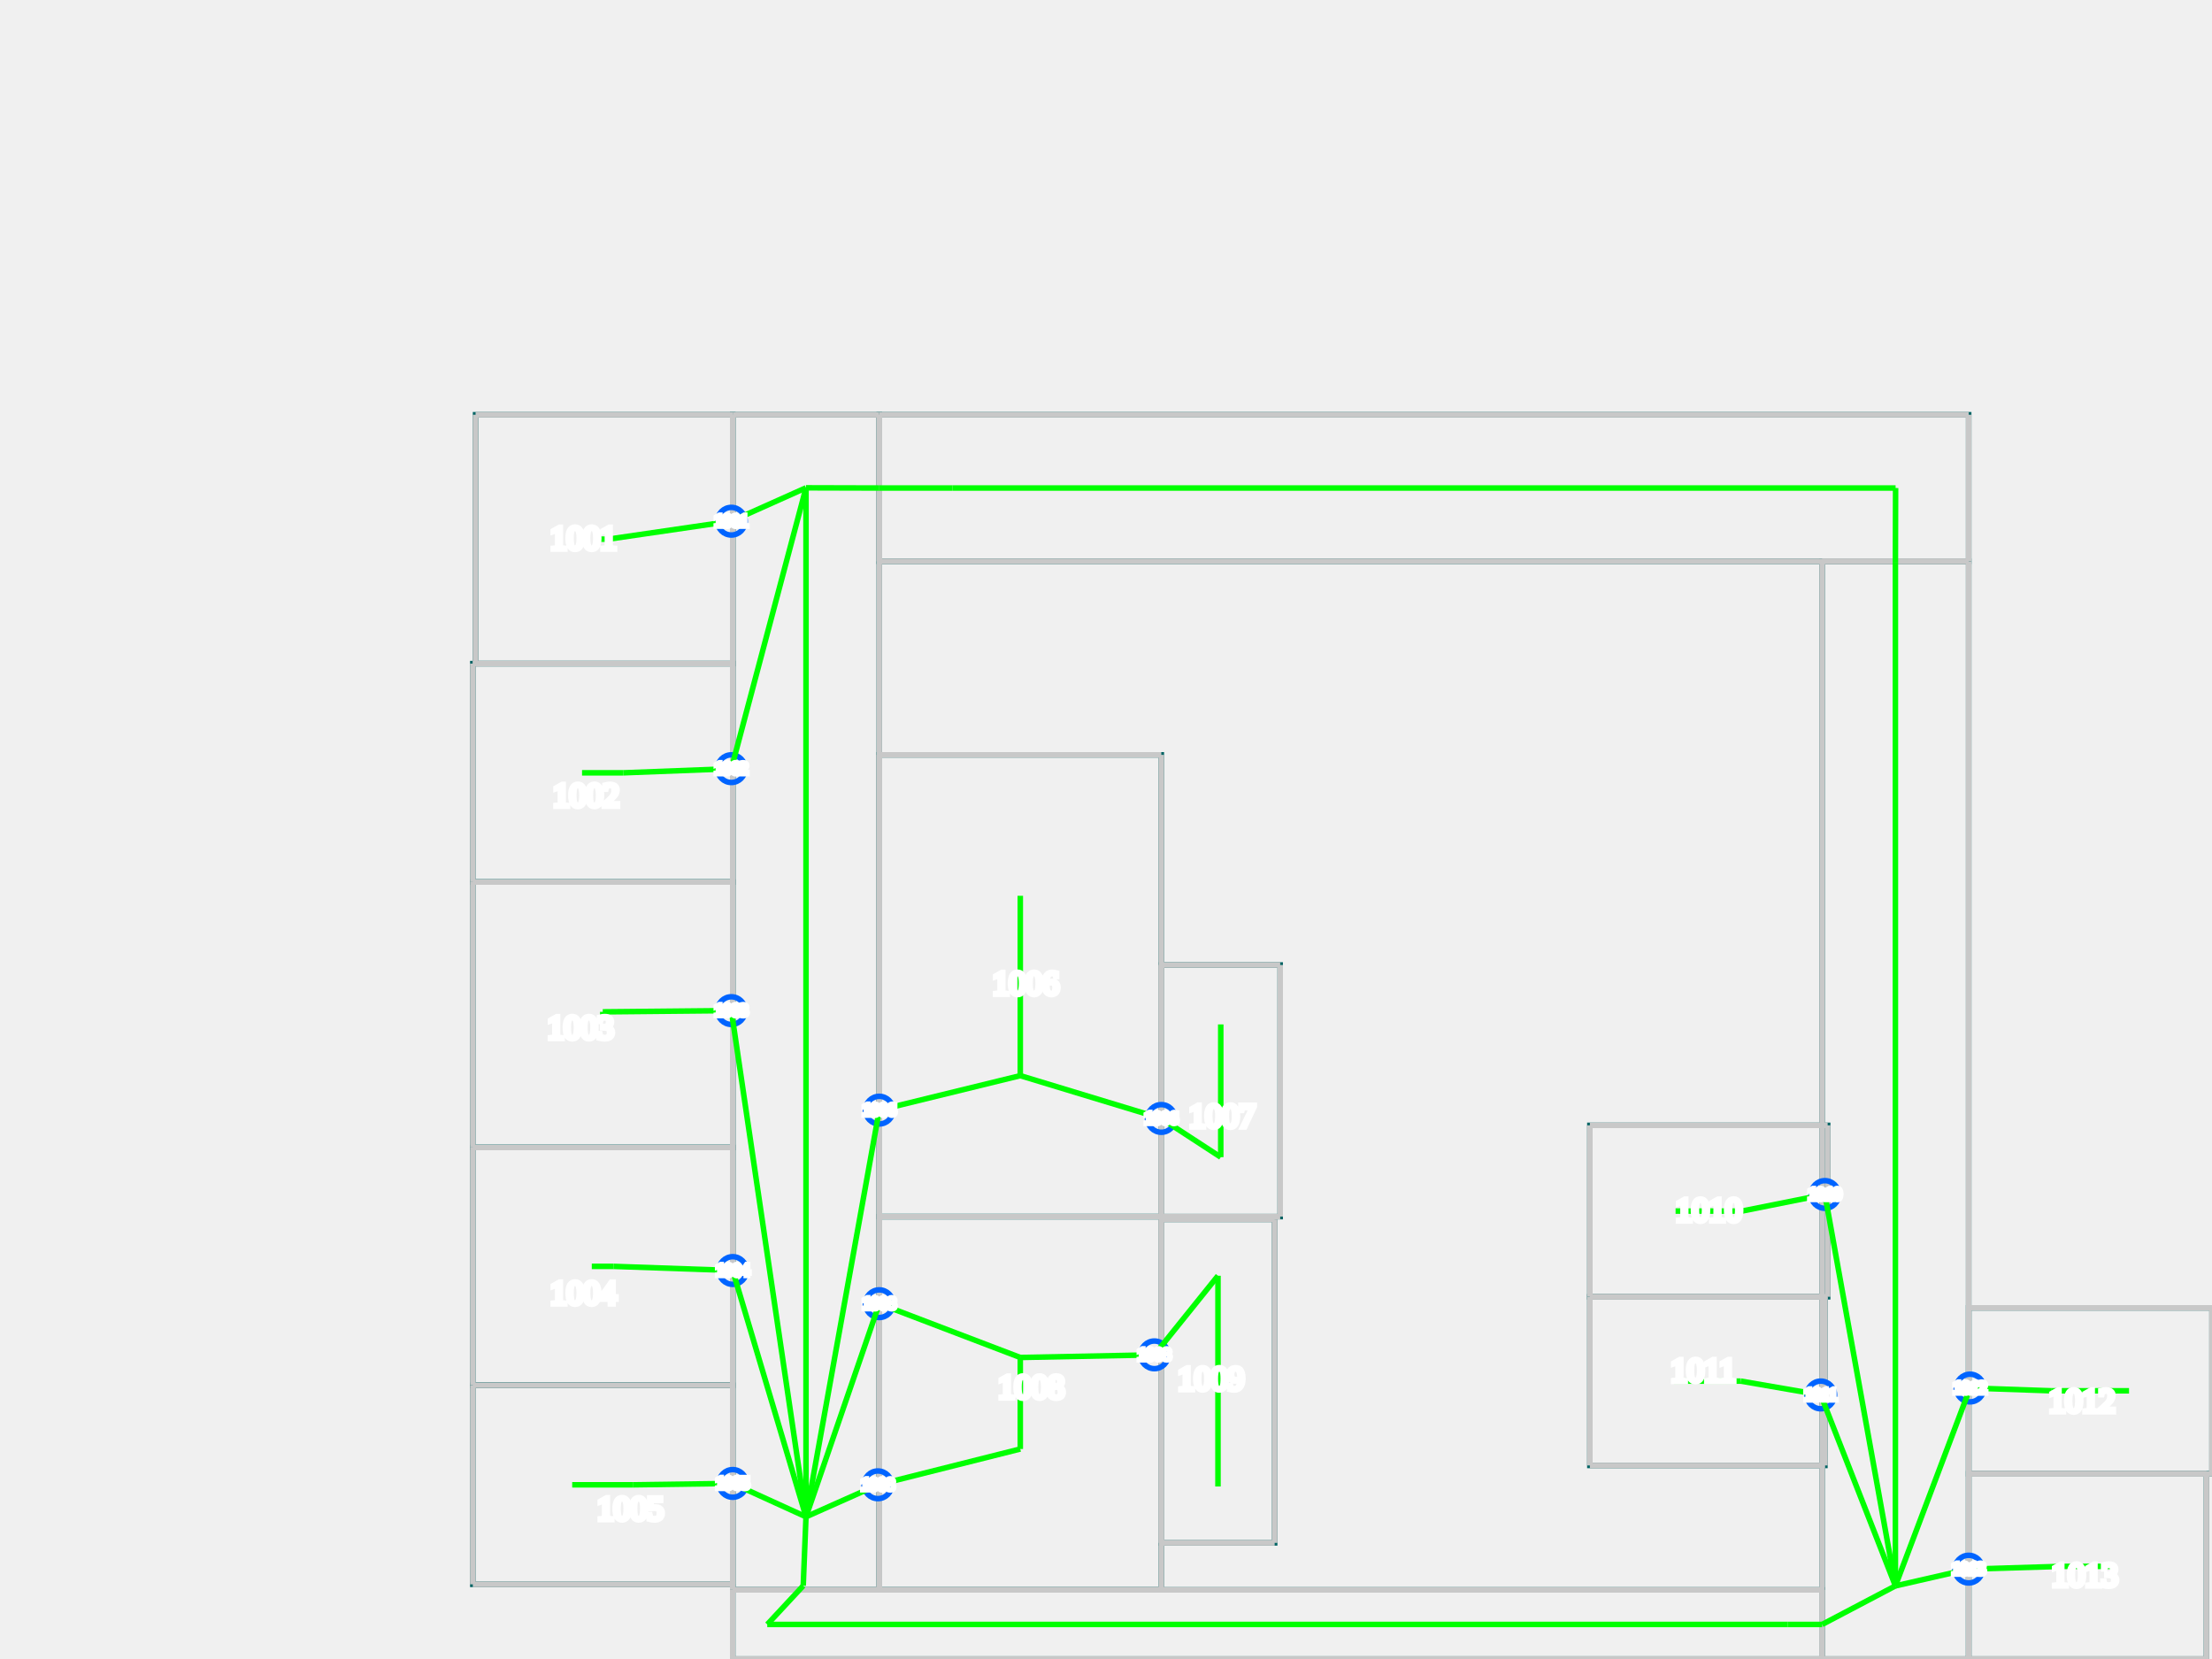
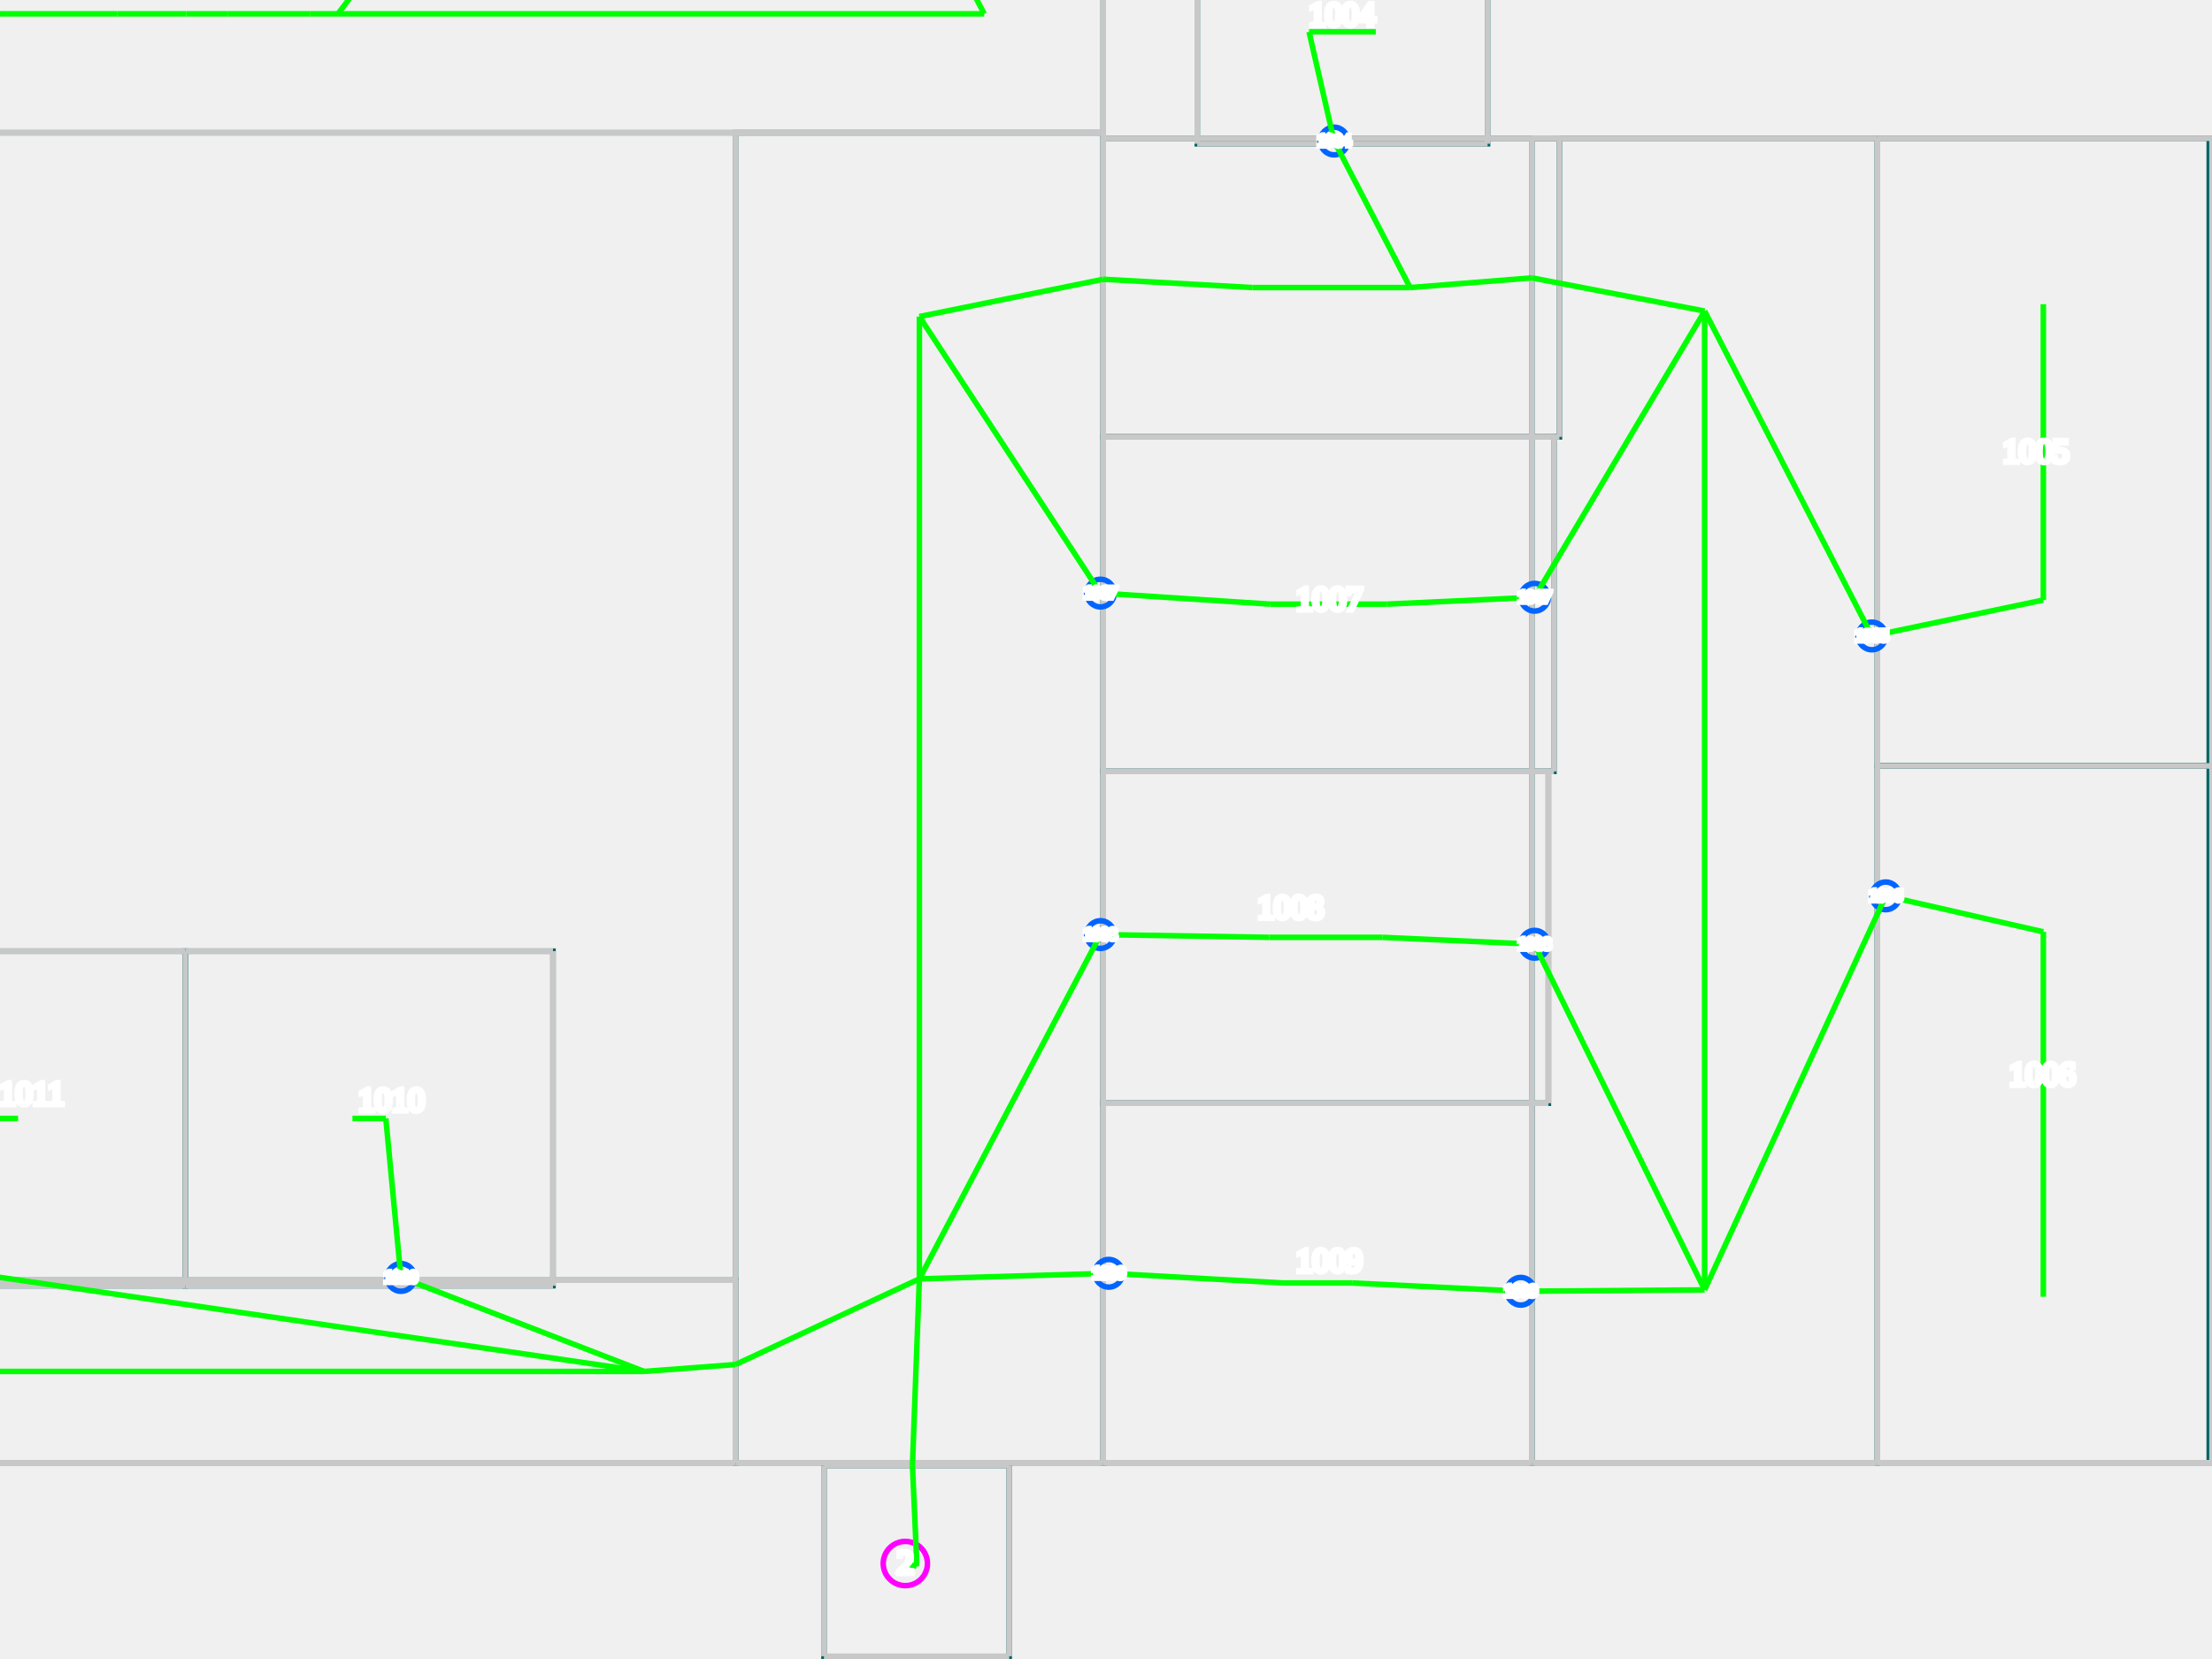
<svg xmlns="http://www.w3.org/2000/svg" width="800" height="600">
  <g id="Space" style="fill:none;stroke:rgb(0, 100, 100);stroke-width:2">
-     <polygon points="172,150 265,150 265,240 172,240" data-id="0" data-type="space" data-name="1001" />
-     <polygon points="171,240 265,240 265,319 171,319" data-id="0" data-type="space" data-name="1002" />
-     <polygon points="171,319 265,319 265,415 171,415" data-id="0" data-type="space" data-name="1003" />
-     <polygon points="171,415 265,415 265,501 171,501" data-id="0" data-type="space" data-name="1004" />
-     <polygon points="171,501 265,501 265,573 171,573" data-id="0" data-type="space" data-name="1005" />
-     <polygon points="265,150 318,150 318,575 265,575" data-id="0" data-type="space" />
-     <polygon points="318,440 420,440 420,575 318,575" data-id="0" data-type="space" data-name="1008" />
-     <polygon points="318,273 420,273 420,440 318,440" data-id="0" data-type="space" data-name="1006" />
-     <polygon points="420,441 461,441 461,558 420,558" data-id="0" data-type="space" data-name="1009" />
-     <polygon points="420,349 463,349 463,440 420,440" data-id="0" data-type="space" data-name="1007" />
-     <polygon points="318,150 712,150 712,203 318,203" data-id="0" data-type="space" />
-     <polygon points="659,203 712,203 712,600 659,600" data-id="0" data-type="space" />
-     <polygon points="265,575 659,575 659,600 265,600" data-id="0" data-type="space" />
-     <polygon points="712,533 798,533 798,600 712,600" data-id="0" data-type="space" data-name="1013" />
-     <polygon points="712,473 800,473 800,533 712,533" data-id="0" data-type="space" data-name="1012" />
-     <polygon points="575,469 660,469 660,530 575,530" data-id="0" data-type="space" data-name="1011" />
-     <polygon points="575,407 661,407 661,469 575,469" data-id="0" data-type="space" data-name="1010" />
+     <polygon points="-542,-164 -369,-164 -369,48 -542,48" data-id="0" data-type="space" data-name="1015" />
+     <polygon points="-369,-38 399,-38 399,48 -369,48" data-id="0" data-type="space" />
+     <polygon points="240,-233 399,-233 399,-38 240,-38" data-id="0" data-type="space" data-name="1003" />
+     <polygon points="77,-233 240,-233 240,-36 77,-36" data-id="0" data-type="space" data-name="1002" />
+     <polygon points="-95,-238 77,-238 77,-36 -95,-36" data-id="0" data-type="space" data-name="1001" />
+     <polygon points="-649,-50 -542,-50 -542,48 -649,48" data-id="0" data-type="space" />
+     <polygon points="266,48 399,48 399,529 266,529" data-id="0" data-type="space" />
+     <polygon points="399,399 554,399 554,529 399,529" data-id="0" data-type="space" data-name="1009" />
+     <polygon points="399,279 560,279 560,399 399,399" data-id="0" data-type="space" data-name="1008" />
+     <polygon points="399,158 562,158 562,279 399,279" data-id="0" data-type="space" data-name="1007" />
+     <polygon points="399,50 564,50 564,158 399,158" data-id="0" data-type="space" />
+     <polygon points="554,50 679,50 679,529 554,529" data-id="0" data-type="space" />
+     <polygon points="433,-29 538,-29 538,52 433,52" data-id="0" data-type="space" data-name="1004" />
+     <polygon points="679,277 799,277 799,529 679,529" data-id="0" data-type="space" data-name="1006" />
+     <polygon points="679,50 799,50 799,277 679,277" data-id="0" data-type="space" data-name="1005" />
+     <polygon points="298,530 365,530 365,600 298,600" data-id="0" data-type="space" />
+     <polygon points="-337,463 266,463 266,529 -337,529" data-id="0" data-type="space" />
+     <polygon points="-406,50 -337,50 -337,529 -406,529" data-id="0" data-type="space" />
+     <polygon points="-337,50 -206,50 -206,144 -337,144" data-id="0" data-type="space" data-name="1014" />
+     <polygon points="-337,346 -202,346 -202,463 -337,463" data-id="0" data-type="space" data-name="1013" />
+     <polygon points="-202,346 -71,346 -71,465 -202,465" data-id="0" data-type="space" data-name="1012" />
+     <polygon points="-71,344 67,344 67,465 -71,465" data-id="0" data-type="space" data-name="1011" />
+     <polygon points="67,344 200,344 200,465 67,465" data-id="0" data-type="space" data-name="1010" />
  </g>
  <g id="Wall" style="fill:none;stroke:rgb(200, 200, 200);stroke-width:2">
-     <polyline points="420,440 420,575" data-id="0" data-type="wall" />
-     <polyline points="318,203 712,203" data-id="0" data-type="wall" />
-     <polyline points="265,150 265,240" data-id="0" data-type="wall" />
-     <polyline points="171,240 265,240" data-id="0" data-type="wall" />
-     <polyline points="265,501 265,573" data-id="0" data-type="wall" />
-     <polyline points="659,203 659,600" data-id="0" data-type="wall" />
-     <polyline points="318,440 420,440" data-id="0" data-type="wall" />
-     <polyline points="265,575 659,575" data-id="0" data-type="wall" />
-     <polyline points="463,349 463,440" data-id="0" data-type="wall" />
-     <polyline points="318,150 318,575" data-id="0" data-type="wall" />
-     <polyline points="265,319 265,415" data-id="0" data-type="wall" />
-     <polyline points="265,150 318,150" data-id="0" data-type="wall" />
-     <polyline points="461,441 461,558" data-id="0" data-type="wall" />
-     <polyline points="171,501 171,573" data-id="0" data-type="wall" />
-     <polyline points="318,273 420,273" data-id="0" data-type="wall" />
-     <polyline points="265,150 265,575" data-id="0" data-type="wall" />
-     <polyline points="660,469 660,530" data-id="0" data-type="wall" />
-     <polyline points="575,469 575,530" data-id="0" data-type="wall" />
-     <polyline points="171,415 265,415" data-id="0" data-type="wall" />
-     <polyline points="172,240 265,240" data-id="0" data-type="wall" />
-     <polyline points="265,240 265,319" data-id="0" data-type="wall" />
-     <polyline points="171,319 171,415" data-id="0" data-type="wall" />
-     <polyline points="318,150 712,150" data-id="0" data-type="wall" />
-     <polyline points="420,441 420,558" data-id="0" data-type="wall" />
-     <polyline points="712,600 798,600" data-id="0" data-type="wall" />
-     <polyline points="172,150 172,240" data-id="0" data-type="wall" />
-     <polyline points="420,441 461,441" data-id="0" data-type="wall" />
-     <polyline points="171,240 171,319" data-id="0" data-type="wall" />
-     <polyline points="420,349 463,349" data-id="0" data-type="wall" />
-     <polyline points="661,407 661,469" data-id="0" data-type="wall" />
-     <polyline points="575,530 660,530" data-id="0" data-type="wall" />
-     <polyline points="265,575 318,575" data-id="0" data-type="wall" />
-     <polyline points="171,573 265,573" data-id="0" data-type="wall" />
-     <polyline points="420,349 420,440" data-id="0" data-type="wall" />
-     <polyline points="800,473 800,533" data-id="0" data-type="wall" />
-     <polyline points="712,150 712,203" data-id="0" data-type="wall" />
-     <polyline points="712,473 800,473" data-id="0" data-type="wall" />
-     <polyline points="575,407 575,469" data-id="0" data-type="wall" />
-     <polyline points="575,407 661,407" data-id="0" data-type="wall" />
-     <polyline points="171,501 265,501" data-id="0" data-type="wall" />
-     <polyline points="318,273 318,440" data-id="0" data-type="wall" />
-     <polyline points="171,415 171,501" data-id="0" data-type="wall" />
-     <polyline points="575,469 661,469" data-id="0" data-type="wall" />
-     <polyline points="318,575 420,575" data-id="0" data-type="wall" />
-     <polyline points="171,319 265,319" data-id="0" data-type="wall" />
-     <polyline points="659,575 659,600" data-id="0" data-type="wall" />
-     <polyline points="712,533 798,533" data-id="0" data-type="wall" />
-     <polyline points="265,415 265,501" data-id="0" data-type="wall" />
-     <polyline points="318,150 318,203" data-id="0" data-type="wall" />
-     <polyline points="659,600 712,600" data-id="0" data-type="wall" />
-     <polyline points="712,533 712,600" data-id="0" data-type="wall" />
-     <polyline points="265,575 265,600" data-id="0" data-type="wall" />
-     <polyline points="265,600 659,600" data-id="0" data-type="wall" />
-     <polyline points="172,150 265,150" data-id="0" data-type="wall" />
-     <polyline points="420,440 463,440" data-id="0" data-type="wall" />
-     <polyline points="318,440 318,575" data-id="0" data-type="wall" />
-     <polyline points="659,203 712,203" data-id="0" data-type="wall" />
-     <polyline points="420,273 420,440" data-id="0" data-type="wall" />
-     <polyline points="712,533 800,533" data-id="0" data-type="wall" />
-     <polyline points="712,473 712,533" data-id="0" data-type="wall" />
-     <polyline points="798,533 798,600" data-id="0" data-type="wall" />
-     <polyline points="575,469 660,469" data-id="0" data-type="wall" />
-     <polyline points="420,558 461,558" data-id="0" data-type="wall" />
-     <polyline points="712,203 712,600" data-id="0" data-type="wall" />
+     <polyline points="-95,-238 -95,-36" data-id="0" data-type="wall" />
+     <polyline points="-337,50 -337,529" data-id="0" data-type="wall" />
+     <polyline points="-337,529 266,529" data-id="0" data-type="wall" />
+     <polyline points="560,279 560,399" data-id="0" data-type="wall" />
+     <polyline points="433,-29 538,-29" data-id="0" data-type="wall" />
+     <polyline points="-337,50 -206,50" data-id="0" data-type="wall" />
+     <polyline points="800,50 800,277" data-id="0" data-type="wall" />
+     <polyline points="-337,144 -206,144" data-id="0" data-type="wall" />
+     <polyline points="-337,463 266,463" data-id="0" data-type="wall" />
+     <polyline points="298,530 365,530" data-id="0" data-type="wall" />
+     <polyline points="298,599 365,599" data-id="0" data-type="wall" />
+     <polyline points="67,465 200,465" data-id="0" data-type="wall" />
+     <polyline points="399,50 564,50" data-id="0" data-type="wall" />
+     <polyline points="399,50 399,158" data-id="0" data-type="wall" />
+     <polyline points="77,-233 77,-36" data-id="0" data-type="wall" />
+     <polyline points="266,463 266,529" data-id="0" data-type="wall" />
+     <polyline points="-71,346 -71,465" data-id="0" data-type="wall" />
+     <polyline points="679,50 800,50" data-id="0" data-type="wall" />
+     <polyline points="399,399 554,399" data-id="0" data-type="wall" />
+     <polyline points="-542,-50 -542,48" data-id="0" data-type="wall" />
+     <polyline points="433,52 538,52" data-id="0" data-type="wall" />
+     <polyline points="-202,465 -71,465" data-id="0" data-type="wall" />
+     <polyline points="-71,344 -71,465" data-id="0" data-type="wall" />
+     <polyline points="-202,346 -71,346" data-id="0" data-type="wall" />
+     <polyline points="-542,48 -369,48" data-id="0" data-type="wall" />
+     <polyline points="266,48 266,529" data-id="0" data-type="wall" />
+     <polyline points="679,50 679,277" data-id="0" data-type="wall" />
+     <polyline points="-649,-50 -542,-50" data-id="0" data-type="wall" />
+     <polyline points="399,158 562,158" data-id="0" data-type="wall" />
+     <polyline points="-369,48 399,48" data-id="0" data-type="wall" />
+     <polyline points="-369,-38 -369,48" data-id="0" data-type="wall" />
+     <polyline points="399,279 562,279" data-id="0" data-type="wall" />
+     <polyline points="200,344 200,465" data-id="0" data-type="wall" />
+     <polyline points="554,529 679,529" data-id="0" data-type="wall" />
+     <polyline points="67,344 67,465" data-id="0" data-type="wall" />
+     <polyline points="-406,50 -337,50" data-id="0" data-type="wall" />
+     <polyline points="240,-233 240,-38" data-id="0" data-type="wall" />
+     <polyline points="554,399 554,529" data-id="0" data-type="wall" />
+     <polyline points="-337,346 -337,463" data-id="0" data-type="wall" />
+     <polyline points="399,-233 399,-38" data-id="0" data-type="wall" />
+     <polyline points="433,-29 433,52" data-id="0" data-type="wall" />
+     <polyline points="-71,465 67,465" data-id="0" data-type="wall" />
+     <polyline points="679,529 800,529" data-id="0" data-type="wall" />
+     <polyline points="67,344 200,344" data-id="0" data-type="wall" />
+     <polyline points="-202,346 -202,465" data-id="0" data-type="wall" />
+     <polyline points="-337,50 -337,144" data-id="0" data-type="wall" />
+     <polyline points="-542,-164 -369,-164" data-id="0" data-type="wall" />
+     <polyline points="399,158 564,158" data-id="0" data-type="wall" />
+     <polyline points="554,50 554,529" data-id="0" data-type="wall" />
+     <polyline points="-649,-50 -649,48" data-id="0" data-type="wall" />
+     <polyline points="266,529 399,529" data-id="0" data-type="wall" />
+     <polyline points="-337,463 -202,463" data-id="0" data-type="wall" />
+     <polyline points="240,-233 240,-36" data-id="0" data-type="wall" />
+     <polyline points="77,-238 77,-36" data-id="0" data-type="wall" />
+     <polyline points="800,277 800,529" data-id="0" data-type="wall" />
+     <polyline points="-95,-36 77,-36" data-id="0" data-type="wall" />
+     <polyline points="77,-36 240,-36" data-id="0" data-type="wall" />
+     <polyline points="399,279 399,399" data-id="0" data-type="wall" />
+     <polyline points="-95,-238 77,-238" data-id="0" data-type="wall" />
+     <polyline points="399,279 560,279" data-id="0" data-type="wall" />
+     <polyline points="399,529 554,529" data-id="0" data-type="wall" />
+     <polyline points="399,399 560,399" data-id="0" data-type="wall" />
+     <polyline points="-369,-38 399,-38" data-id="0" data-type="wall" />
+     <polyline points="-337,346 -202,346" data-id="0" data-type="wall" />
+     <polyline points="-206,50 -206,144" data-id="0" data-type="wall" />
+     <polyline points="-337,463 -337,529" data-id="0" data-type="wall" />
+     <polyline points="538,-29 538,52" data-id="0" data-type="wall" />
+     <polyline points="240,-38 399,-38" data-id="0" data-type="wall" />
+     <polyline points="679,50 679,529" data-id="0" data-type="wall" />
+     <polyline points="365,530 365,599" data-id="0" data-type="wall" />
+     <polyline points="77,-233 240,-233" data-id="0" data-type="wall" />
+     <polyline points="240,-233 399,-233" data-id="0" data-type="wall" />
+     <polyline points="-649,48 -542,48" data-id="0" data-type="wall" />
+     <polyline points="562,158 562,279" data-id="0" data-type="wall" />
+     <polyline points="554,50 679,50" data-id="0" data-type="wall" />
+     <polyline points="399,158 399,279" data-id="0" data-type="wall" />
+     <polyline points="-71,344 67,344" data-id="0" data-type="wall" />
+     <polyline points="399,48 399,529" data-id="0" data-type="wall" />
+     <polyline points="-406,50 -406,529" data-id="0" data-type="wall" />
+     <polyline points="399,-38 399,48" data-id="0" data-type="wall" />
+     <polyline points="266,48 399,48" data-id="0" data-type="wall" />
+     <polyline points="679,277 800,277" data-id="0" data-type="wall" />
+     <polyline points="298,530 298,599" data-id="0" data-type="wall" />
+     <polyline points="-542,-164 -542,48" data-id="0" data-type="wall" />
+     <polyline points="399,399 399,529" data-id="0" data-type="wall" />
+     <polyline points="564,50 564,158" data-id="0" data-type="wall" />
+     <polyline points="-202,346 -202,463" data-id="0" data-type="wall" />
+     <polyline points="-369,-164 -369,48" data-id="0" data-type="wall" />
+     <polyline points="679,277 679,529" data-id="0" data-type="wall" />
+     <polyline points="-406,529 -337,529" data-id="0" data-type="wall" />
  </g>
  <g id="Entrance" style="fill:none;stroke:rgb(0, 100, 255);stroke-width:2">
-     <circle cx="317.5" cy="537.0" r="5" data-id="0" data-type="entrance" data-name="1008" />
-     <circle cx="318.0" cy="471.5" r="5" data-id="0" data-type="entrance" data-name="1008" />
-     <circle cx="265.0" cy="459.5" r="5" data-id="0" data-type="entrance" data-name="1004" />
-     <circle cx="265.0" cy="536.5" r="5" data-id="0" data-type="entrance" data-name="1005" />
-     <circle cx="264.5" cy="365.5" r="5" data-id="0" data-type="entrance" data-name="1003" />
-     <circle cx="318.0" cy="401.5" r="5" data-id="0" data-type="entrance" data-name="1006" />
-     <circle cx="420.0" cy="404.5" r="5" data-id="0" data-type="entrance" data-name="1006" />
-     <circle cx="417.5" cy="490.0" r="5" data-id="0" data-type="entrance" data-name="1008" />
-     <circle cx="264.5" cy="278.0" r="5" data-id="0" data-type="entrance" data-name="1002" />
-     <circle cx="264.5" cy="188.5" r="5" data-id="0" data-type="entrance" data-name="1001" />
-     <circle cx="660.0" cy="432.0" r="5" data-id="0" data-type="entrance" data-name="1010" />
-     <circle cx="658.5" cy="504.5" r="5" data-id="0" data-type="entrance" data-name="1011" />
-     <circle cx="712.5" cy="502.0" r="5" data-id="0" data-type="entrance" data-name="1012" />
-     <circle cx="712.0" cy="567.5" r="5" data-id="0" data-type="entrance" data-name="1013" />
+     <circle cx="154.0" cy="-37.0" r="5" data-id="0" data-type="entrance" data-name="1002" />
+     <circle cx="333.5" cy="-38.0" r="5" data-id="0" data-type="entrance" data-name="1003" />
+     <circle cx="-14.5" cy="-35.0" r="5" data-id="0" data-type="entrance" data-name="1001" />
+     <circle cx="-369.0" cy="6.0" r="5" data-id="0" data-type="entrance" data-name="1015" />
+     <circle cx="482.5" cy="51.0" r="5" data-id="0" data-type="entrance" data-name="1004" />
+     <circle cx="555.0" cy="216.0" r="5" data-id="0" data-type="entrance" data-name="1007" />
+     <circle cx="555.0" cy="341.5" r="5" data-id="0" data-type="entrance" data-name="1008" />
+     <circle cx="550.0" cy="467.0" r="5" data-id="0" data-type="entrance" data-name="1009" />
+     <circle cx="401.0" cy="460.5" r="5" data-id="0" data-type="entrance" data-name="1009" />
+     <circle cx="398.0" cy="214.5" r="5" data-id="0" data-type="entrance" data-name="1007" />
+     <circle cx="398.0" cy="338.0" r="5" data-id="0" data-type="entrance" data-name="1008" />
+     <circle cx="677.0" cy="230.0" r="5" data-id="0" data-type="entrance" data-name="1005" />
+     <circle cx="682.0" cy="324.0" r="5" data-id="0" data-type="entrance" data-name="1006" />
+     <circle cx="-541.0" cy="-4.0" r="5" data-id="0" data-type="entrance" data-name="1015" />
+     <circle cx="-272.5" cy="462.0" r="5" data-id="0" data-type="entrance" data-name="1013" />
+     <circle cx="-139.0" cy="465.0" r="5" data-id="0" data-type="entrance" data-name="1012" />
+     <circle cx="-13.5" cy="460.0" r="5" data-id="0" data-type="entrance" data-name="1011" />
+     <circle cx="145.0" cy="462.0" r="5" data-id="0" data-type="entrance" data-name="1010" />
+   </g>
+   <g id="Elevator" style="fill:none;stroke:rgb(255, 0, 255);stroke-width:2">
+     <circle cx="-597.15" cy="-6.006" r="8" adjacency="1" data-id="1" data-type="elevator" />
+     <circle cx="327.427" cy="565.466" r="8" adjacency="2" data-id="2" data-type="elevator" />
  </g>
  <g id="MidlinePath" style="fill:none;stroke:rgb(0, 255, 0);stroke-width:2">
-     <polyline points="217.01,195.0 219.99,195.0" data-id="0" data-type="midline" />
-     <polyline points="264.5,188.5 219.99,195.0" data-id="1" data-type="midline" />
-     <polyline points="210.5,279.5 225.5,279.5" data-id="2" data-type="midline" />
-     <polyline points="264.5,278.0 225.5,279.5" data-id="3" data-type="midline" />
-     <polyline points="218.0,365.947 218.0,368.053" data-id="4" data-type="midline" />
-     <polyline points="264.5,365.5 218.0,365.947" data-id="5" data-type="midline" />
-     <polyline points="214.026,458.0 221.974,458.0" data-id="6" data-type="midline" />
-     <polyline points="265.0,459.5 221.974,458.0" data-id="7" data-type="midline" />
-     <polyline points="206.944,537.0 229.056,537.0" data-id="8" data-type="midline" />
-     <polyline points="265.0,536.5 229.056,537.0" data-id="9" data-type="midline" />
-     <polyline points="291.5,176.429 291.5,548.571" data-id="10" data-type="midline" />
-     <polyline points="290.5,573.5 291.5,548.571" data-id="11" data-type="midline" />
-     <polyline points="317.5,537.0 291.5,548.571" data-id="12" data-type="midline" />
-     <polyline points="318.0,471.5 291.5,548.571" data-id="13" data-type="midline" />
-     <polyline points="265.0,459.5 291.5,548.571" data-id="14" data-type="midline" />
-     <polyline points="265.0,536.5 291.5,548.571" data-id="15" data-type="midline" />
-     <polyline points="264.5,365.5 291.5,548.571" data-id="16" data-type="midline" />
-     <polyline points="318.0,401.5 291.5,548.571" data-id="17" data-type="midline" />
-     <polyline points="264.5,278.0 291.5,176.429" data-id="18" data-type="midline" />
-     <polyline points="264.5,188.5 291.5,176.429" data-id="19" data-type="midline" />
-     <polyline points="318.0,176.5 291.5,176.429" data-id="20" data-type="midline" />
-     <polyline points="369.0,490.951 369.0,524.049" data-id="21" data-type="midline" />
-     <polyline points="317.5,537.0 369.0,524.049" data-id="22" data-type="midline" />
-     <polyline points="318.0,471.5 369.0,490.951" data-id="23" data-type="midline" />
-     <polyline points="417.5,490.0 369.0,490.951" data-id="24" data-type="midline" />
-     <polyline points="369.0,323.976 369.0,389.024" data-id="25" data-type="midline" />
-     <polyline points="318.0,401.5 369.0,389.024" data-id="26" data-type="midline" />
-     <polyline points="420.0,404.5 369.0,389.024" data-id="27" data-type="midline" />
-     <polyline points="440.5,461.393 440.5,537.607" data-id="28" data-type="midline" />
-     <polyline points="417.5,490.0 440.5,461.393" data-id="29" data-type="midline" />
-     <polyline points="441.5,370.494 441.5,418.506" data-id="30" data-type="midline" />
-     <polyline points="420.0,404.5 441.5,418.506" data-id="31" data-type="midline" />
-     <polyline points="344.433,176.5 685.567,176.5" data-id="32" data-type="midline" />
-     <polyline points="318.0,176.5 344.433,176.5" data-id="33" data-type="midline" />
-     <polyline points="685.5,203.5 685.567,176.5" data-id="34" data-type="midline" />
-     <polyline points="685.5,229.44 685.5,573.56" data-id="35" data-type="midline" />
-     <polyline points="685.5,203.5 685.5,229.44" data-id="36" data-type="midline" />
-     <polyline points="660.0,432.0 685.5,573.56" data-id="37" data-type="midline" />
-     <polyline points="658.5,504.5 685.5,573.56" data-id="38" data-type="midline" />
-     <polyline points="712.5,502.0 685.5,573.56" data-id="39" data-type="midline" />
-     <polyline points="712.0,567.5 685.5,573.56" data-id="40" data-type="midline" />
-     <polyline points="659.0,587.5 685.5,573.56" data-id="41" data-type="midline" />
-     <polyline points="277.494,587.5 646.506,587.5" data-id="42" data-type="midline" />
-     <polyline points="290.5,573.5 277.494,587.5" data-id="43" data-type="midline" />
-     <polyline points="659.0,587.5 646.506,587.5" data-id="44" data-type="midline" />
-     <polyline points="745.5,566.5 764.5,566.5" data-id="45" data-type="midline" />
-     <polyline points="712.0,567.5 745.5,566.5" data-id="46" data-type="midline" />
-     <polyline points="742.008,503.0 769.992,503.0" data-id="47" data-type="midline" />
-     <polyline points="712.5,502.0 742.008,503.0" data-id="48" data-type="midline" />
-     <polyline points="605.412,499.5 629.588,499.5" data-id="49" data-type="midline" />
-     <polyline points="658.5,504.5 629.588,499.5" data-id="50" data-type="midline" />
-     <polyline points="605.996,438.0 630.004,438.0" data-id="51" data-type="midline" />
-     <polyline points="660.0,432.0 630.004,438.0" data-id="52" data-type="midline" />
+     <polyline points="-455.5,-77.506 -455.5,-38.494" data-id="0" data-type="midline" />
+     <polyline points="-369.0,6.0 -455.5,-38.494" data-id="1" data-type="midline" />
+     <polyline points="-541.0,-4.0 -455.5,-38.494" data-id="2" data-type="midline" />
+     <polyline points="122.221,5 355.96,5" data-id="3" data-type="midline" />
+     <polyline points="122.221,5 122.221,5.0" data-id="4" data-type="midline" />
+     <polyline points="122.221,5.0 122.221,5.0" data-id="5" data-type="midline" />
+     <polyline points="122.221,5 122.221,5.0" data-id="6" data-type="midline" />
+     <polyline points="122.221,5 122.221,5" data-id="7" data-type="midline" />
+     <polyline points="122.221,5 122.221,5.0" data-id="8" data-type="midline" />
+     <polyline points="112.247,5 122.221,5.0" data-id="9" data-type="midline" />
+     <polyline points="112.247,5.0 112.247,5" data-id="10" data-type="midline" />
+     <polyline points="112.247,5 112.247,5" data-id="11" data-type="midline" />
+     <polyline points="112.247,5 112.247,5.0" data-id="12" data-type="midline" />
+     <polyline points="112.247,5.0 112.247,5.0" data-id="13" data-type="midline" />
+     <polyline points="112.247,5.0 112.247,5" data-id="14" data-type="midline" />
+     <polyline points="82.325,5 112.247,5.0" data-id="15" data-type="midline" />
+     <polyline points="82.325,5 82.325,5.0" data-id="16" data-type="midline" />
+     <polyline points="82.325,5.0 82.325,5.0" data-id="17" data-type="midline" />
+     <polyline points="82.325,5 82.325,5.0" data-id="18" data-type="midline" />
+     <polyline points="82.325,5 82.325,5" data-id="19" data-type="midline" />
+     <polyline points="82.325,5 82.325,5.0" data-id="20" data-type="midline" />
+     <polyline points="67.364,5 82.325,5.0" data-id="21" data-type="midline" />
+     <polyline points="67.364,5.0 67.364,5" data-id="22" data-type="midline" />
+     <polyline points="67.364,5 67.364,5" data-id="23" data-type="midline" />
+     <polyline points="67.364,5 67.364,5.0" data-id="24" data-type="midline" />
+     <polyline points="67.364,5.0 67.364,5.0" data-id="25" data-type="midline" />
+     <polyline points="67.364,5.0 67.364,5" data-id="26" data-type="midline" />
+     <polyline points="42.429,5 67.364,5.0" data-id="27" data-type="midline" />
+     <polyline points="42.429,5 42.429,5.0" data-id="28" data-type="midline" />
+     <polyline points="42.429,5.0 42.429,5.0" data-id="29" data-type="midline" />
+     <polyline points="42.429,5 42.429,5.0" data-id="30" data-type="midline" />
+     <polyline points="42.429,5 42.429,5" data-id="31" data-type="midline" />
+     <polyline points="42.429,5 42.429,5.0" data-id="32" data-type="midline" />
+     <polyline points="2.532,5 42.429,5.0" data-id="33" data-type="midline" />
+     <polyline points="2.532,5.0 2.532,5" data-id="34" data-type="midline" />
+     <polyline points="2.532,5 2.532,5" data-id="35" data-type="midline" />
+     <polyline points="2.532,5 2.532,5.0" data-id="36" data-type="midline" />
+     <polyline points="2.532,5.0 2.532,5.0" data-id="37" data-type="midline" />
+     <polyline points="2.532,5.0 2.532,5" data-id="38" data-type="midline" />
+     <polyline points="-22.403,5 2.532,5.0" data-id="39" data-type="midline" />
+     <polyline points="-22.403,5.0 -22.403,5" data-id="40" data-type="midline" />
+     <polyline points="-22.403,5 -22.403,5" data-id="41" data-type="midline" />
+     <polyline points="-22.403,5 -22.403,5.0" data-id="42" data-type="midline" />
+     <polyline points="-22.403,5.0 -22.403,5.0" data-id="43" data-type="midline" />
+     <polyline points="-22.403,5.0 -22.403,5" data-id="44" data-type="midline" />
+     <polyline points="-32.377,5 -22.403,5.0" data-id="45" data-type="midline" />
+     <polyline points="-32.377,5.0 -32.377,5" data-id="46" data-type="midline" />
+     <polyline points="-32.377,5 -32.377,5" data-id="47" data-type="midline" />
+     <polyline points="-32.377,5 -32.377,5.0" data-id="48" data-type="midline" />
+     <polyline points="-32.377,5.0 -32.377,5.0" data-id="49" data-type="midline" />
+     <polyline points="-32.377,5.0 -32.377,5" data-id="50" data-type="midline" />
+     <polyline points="-47.338,5 -32.377,5.0" data-id="51" data-type="midline" />
+     <polyline points="-47.338,5.0 -47.338,5" data-id="52" data-type="midline" />
+     <polyline points="-47.338,5 -47.338,5" data-id="53" data-type="midline" />
+     <polyline points="-47.338,5 -47.338,5.0" data-id="54" data-type="midline" />
+     <polyline points="-47.338,5.0 -47.338,5.0" data-id="55" data-type="midline" />
+     <polyline points="-47.338,5.0 -47.338,5" data-id="56" data-type="midline" />
+     <polyline points="-72.273,5 -47.338,5.0" data-id="57" data-type="midline" />
+     <polyline points="-72.273,5.0 -72.273,5" data-id="58" data-type="midline" />
+     <polyline points="-72.273,5 -72.273,5" data-id="59" data-type="midline" />
+     <polyline points="-72.273,5 -72.273,5.0" data-id="60" data-type="midline" />
+     <polyline points="-72.273,5.0 -72.273,5.0" data-id="61" data-type="midline" />
+     <polyline points="-72.273,5.0 -72.273,5" data-id="62" data-type="midline" />
+     <polyline points="-87.234,5 -72.273,5.0" data-id="63" data-type="midline" />
+     <polyline points="-87.234,5.0 -87.234,5" data-id="64" data-type="midline" />
+     <polyline points="-87.234,5 -87.234,5" data-id="65" data-type="midline" />
+     <polyline points="-87.234,5 -87.234,5.0" data-id="66" data-type="midline" />
+     <polyline points="-87.234,5.0 -87.234,5.0" data-id="67" data-type="midline" />
+     <polyline points="-87.234,5.0 -87.234,5" data-id="68" data-type="midline" />
+     <polyline points="-112.169,5 -87.234,5.0" data-id="69" data-type="midline" />
+     <polyline points="-112.169,5.0 -112.169,5" data-id="70" data-type="midline" />
+     <polyline points="-112.169,5 -112.169,5" data-id="71" data-type="midline" />
+     <polyline points="-112.169,5 -112.169,5.0" data-id="72" data-type="midline" />
+     <polyline points="-112.169,5.0 -112.169,5.0" data-id="73" data-type="midline" />
+     <polyline points="-112.169,5.0 -112.169,5" data-id="74" data-type="midline" />
+     <polyline points="-122.143,5 -112.169,5.0" data-id="75" data-type="midline" />
+     <polyline points="-122.143,5.0 -122.143,5" data-id="76" data-type="midline" />
+     <polyline points="-122.143,5 -122.143,5" data-id="77" data-type="midline" />
+     <polyline points="-122.143,5 -122.143,5.0" data-id="78" data-type="midline" />
+     <polyline points="-122.143,5.0 -122.143,5.0" data-id="79" data-type="midline" />
+     <polyline points="-122.143,5.0 -122.143,5" data-id="80" data-type="midline" />
+     <polyline points="-137.104,5 -122.143,5.0" data-id="81" data-type="midline" />
+     <polyline points="-137.104,5.0 -137.104,5" data-id="82" data-type="midline" />
+     <polyline points="-137.104,5 -137.104,5" data-id="83" data-type="midline" />
+     <polyline points="-137.104,5 -137.104,5.0" data-id="84" data-type="midline" />
+     <polyline points="-137.104,5.0 -137.104,5.0" data-id="85" data-type="midline" />
+     <polyline points="-137.104,5.0 -137.104,5" data-id="86" data-type="midline" />
+     <polyline points="-162.039,5 -137.104,5.0" data-id="87" data-type="midline" />
+     <polyline points="-162.039,5.0 -162.039,5" data-id="88" data-type="midline" />
+     <polyline points="-162.039,5 -162.039,5" data-id="89" data-type="midline" />
+     <polyline points="-162.039,5 -162.039,5.0" data-id="90" data-type="midline" />
+     <polyline points="-162.039,5.0 -162.039,5.0" data-id="91" data-type="midline" />
+     <polyline points="-162.039,5.0 -162.039,5" data-id="92" data-type="midline" />
+     <polyline points="-186.974,5 -162.039,5.0" data-id="93" data-type="midline" />
+     <polyline points="-186.974,5.0 -186.974,5" data-id="94" data-type="midline" />
+     <polyline points="-186.974,5 -186.974,5" data-id="95" data-type="midline" />
+     <polyline points="-186.974,5 -186.974,5.0" data-id="96" data-type="midline" />
+     <polyline points="-186.974,5.0 -186.974,5.0" data-id="97" data-type="midline" />
+     <polyline points="-186.974,5.0 -186.974,5" data-id="98" data-type="midline" />
+     <polyline points="-211.909,5 -186.974,5.0" data-id="99" data-type="midline" />
+     <polyline points="-211.909,5.0 -211.909,5" data-id="100" data-type="midline" />
+     <polyline points="-211.909,5 -211.909,5" data-id="101" data-type="midline" />
+     <polyline points="-211.909,5 -211.909,5.0" data-id="102" data-type="midline" />
+     <polyline points="-211.909,5.0 -211.909,5.0" data-id="103" data-type="midline" />
+     <polyline points="-211.909,5.0 -211.909,5" data-id="104" data-type="midline" />
+     <polyline points="-251.805,5 -211.909,5.0" data-id="105" data-type="midline" />
+     <polyline points="-251.805,5.0 -251.805,5" data-id="106" data-type="midline" />
+     <polyline points="-251.805,5 -251.805,5" data-id="107" data-type="midline" />
+     <polyline points="-251.805,5 -251.805,5.0" data-id="108" data-type="midline" />
+     <polyline points="-251.805,5 -251.805,5.0" data-id="109" data-type="midline" />
+     <polyline points="154.0,-37.0 122.221,5" data-id="110" data-type="midline" />
+     <polyline points="333.5,-38.0 355.96,5" data-id="111" data-type="midline" />
+     <polyline points="-14.5,-35.0 -22.403,5" data-id="112" data-type="midline" />
+     <polyline points="-369.0,6.0 -251.805,5" data-id="113" data-type="midline" />
+     <polyline points="-281.0,46.0 -251.805,5" data-id="114" data-type="midline" />
+     <polyline points="319.5,-153.498 319.5,-117.502" data-id="115" data-type="midline" />
+     <polyline points="333.5,-38.0 319.5,-117.502" data-id="116" data-type="midline" />
+     <polyline points="158.5,-151.507 158.5,-117.493" data-id="117" data-type="midline" />
+     <polyline points="154.0,-37.0 158.5,-117.493" data-id="118" data-type="midline" />
+     <polyline points="-9.0,-152.006 -9.0,-121.994" data-id="119" data-type="midline" />
+     <polyline points="-14.5,-35.0 -9.0,-121.994" data-id="120" data-type="midline" />
+     <polyline points="-599.999,-1.0 -591.001,-1.0" data-id="121" data-type="midline" />
+     <polyline points="-541.0,-4.0 -591.001,-1.0" data-id="122" data-type="midline" />
+     <polyline points="-597.15,-6.006 -599.999,-1.0" data-id="123" data-type="midline" />
+     <polyline points="332.5,114.485 332.5,462.515" data-id="124" data-type="midline" />
+     <polyline points="401.0,460.5 332.5,462.515" data-id="125" data-type="midline" />
+     <polyline points="398.0,214.5 332.5,114.485" data-id="126" data-type="midline" />
+     <polyline points="399.0,101.0 332.5,114.485" data-id="127" data-type="midline" />
+     <polyline points="398.0,338.0 332.5,462.515" data-id="128" data-type="midline" />
+     <polyline points="330.0,530.0 332.5,462.515" data-id="129" data-type="midline" />
+     <polyline points="266.0,493.5 332.5,462.515" data-id="130" data-type="midline" />
+     <polyline points="464.0,464.0 489.0,464.0" data-id="131" data-type="midline" />
+     <polyline points="550.0,467.0 489.0,464.0" data-id="132" data-type="midline" />
+     <polyline points="401.0,460.5 464.0,464.0" data-id="133" data-type="midline" />
+     <polyline points="459.018,339.0 499.982,339.0" data-id="134" data-type="midline" />
+     <polyline points="555.0,341.5 499.982,339.0" data-id="135" data-type="midline" />
+     <polyline points="398.0,338.0 459.018,339.0" data-id="136" data-type="midline" />
+     <polyline points="459.463,218.5 501.537,218.5" data-id="137" data-type="midline" />
+     <polyline points="555.0,216.0 501.537,218.5" data-id="138" data-type="midline" />
+     <polyline points="398.0,214.5 459.463,218.5" data-id="139" data-type="midline" />
+     <polyline points="453.009,104.0 509.991,104.0" data-id="140" data-type="midline" />
+     <polyline points="482.5,51.0 509.991,104.0" data-id="141" data-type="midline" />
+     <polyline points="554.0,100.5 509.991,104.0" data-id="142" data-type="midline" />
+     <polyline points="399.0,101.0 453.009,104.0" data-id="143" data-type="midline" />
+     <polyline points="616.5,112.495 616.5,466.505" data-id="144" data-type="midline" />
+     <polyline points="554.0,100.5 616.5,112.495" data-id="145" data-type="midline" />
+     <polyline points="555.0,216.0 616.5,112.495" data-id="146" data-type="midline" />
+     <polyline points="555.0,341.5 616.5,466.505" data-id="147" data-type="midline" />
+     <polyline points="550.0,467.0 616.5,466.505" data-id="148" data-type="midline" />
+     <polyline points="677.0,230.0 616.5,112.495" data-id="149" data-type="midline" />
+     <polyline points="682.0,324.0 616.5,466.505" data-id="150" data-type="midline" />
+     <polyline points="473.432,11.5 497.568,11.5" data-id="151" data-type="midline" />
+     <polyline points="482.5,51.0 473.432,11.5" data-id="152" data-type="midline" />
+     <polyline points="739.0,337.004 739.0,468.996" data-id="153" data-type="midline" />
+     <polyline points="682.0,324.0 739.0,337.004" data-id="154" data-type="midline" />
+     <polyline points="739.0,110.005 739.0,216.995" data-id="155" data-type="midline" />
+     <polyline points="677.0,230.0 739.0,216.995" data-id="156" data-type="midline" />
+     <polyline points="331.5,563.532 331.5,566.468" data-id="157" data-type="midline" />
+     <polyline points="330.0,530.0 331.5,563.532" data-id="158" data-type="midline" />
+     <polyline points="327.427,565.466 331.5,566.468" data-id="159" data-type="midline" />
+     <polyline points="-303.949,496.0 232.949,496.0" data-id="160" data-type="midline" />
+     <polyline points="266.0,493.5 232.949,496.0" data-id="161" data-type="midline" />
+     <polyline points="-336.0,495.0 -303.949,496.0" data-id="162" data-type="midline" />
+     <polyline points="-272.5,462.0 -303.949,496.0" data-id="163" data-type="midline" />
+     <polyline points="-139.0,465.0 -303.949,496.0" data-id="164" data-type="midline" />
+     <polyline points="-13.5,460.0 232.949,496.0" data-id="165" data-type="midline" />
+     <polyline points="145.0,462.0 232.949,496.0" data-id="166" data-type="midline" />
+     <polyline points="-371.5,84.503 -371.5,494.497" data-id="167" data-type="midline" />
+     <polyline points="-336.0,495.0 -371.5,494.497" data-id="168" data-type="midline" />
+     <polyline points="-340.0,97.5 -371.5,84.503" data-id="169" data-type="midline" />
+     <polyline points="-290.039,97.0 -252.961,97.0" data-id="170" data-type="midline" />
+     <polyline points="-340.0,97.5 -290.039,97.0" data-id="171" data-type="midline" />
+     <polyline points="-281.0,46.0 -290.039,97.0" data-id="172" data-type="midline" />
+     <polyline points="-278.481,404.5 -260.519,404.5" data-id="173" data-type="midline" />
+     <polyline points="-272.5,462.0 -278.481,404.5" data-id="174" data-type="midline" />
+     <polyline points="-142.486,405.5 -130.514,405.5" data-id="175" data-type="midline" />
+     <polyline points="-139.0,465.0 -142.486,405.5" data-id="176" data-type="midline" />
+     <polyline points="-10.534,404.5 6.534,404.5" data-id="177" data-type="midline" />
+     <polyline points="-13.5,460.0 -10.534,404.5" data-id="178" data-type="midline" />
+     <polyline points="127.467,404.5 139.533,404.5" data-id="179" data-type="midline" />
+     <polyline points="145.0,462.0 139.533,404.5" data-id="180" data-type="midline" />
  </g>
  <g id="text" style="fill:none;stroke:rgb(255, 255, 255);stroke-width:2">
-     <text x="211.0" y="195.0" text-anchor="middle" dy=".3em" style="font-size:12px; fill:rgb(0, 0, 200);" data-room-id="0">1001</text>
-     <text x="212.0" y="288.0" text-anchor="middle" dy=".3em" style="font-size:12px; fill:rgb(0, 0, 200);" data-room-id="0">1002</text>
-     <text x="210.0" y="372.0" text-anchor="middle" dy=".3em" style="font-size:12px; fill:rgb(0, 0, 200);" data-room-id="0">1003</text>
-     <text x="211.0" y="468.0" text-anchor="middle" dy=".3em" style="font-size:12px; fill:rgb(0, 0, 200);" data-room-id="0">1004</text>
-     <text x="228.0" y="546.0" text-anchor="middle" dy=".3em" style="font-size:12px; fill:rgb(0, 0, 200);" data-room-id="0">1005</text>
-     <text x="373.0" y="502.0" text-anchor="middle" dy=".3em" style="font-size:12px; fill:rgb(0, 0, 200);" data-room-id="0">1008</text>
-     <text x="371.0" y="356.0" text-anchor="middle" dy=".3em" style="font-size:12px; fill:rgb(0, 0, 200);" data-room-id="0">1006</text>
-     <text x="438.0" y="499.0" text-anchor="middle" dy=".3em" style="font-size:12px; fill:rgb(0, 0, 200);" data-room-id="0">1009</text>
-     <text x="442.0" y="404.0" text-anchor="middle" dy=".3em" style="font-size:12px; fill:rgb(0, 0, 200);" data-room-id="0">1007</text>
-     <text x="754.0" y="570.0" text-anchor="middle" dy=".3em" style="font-size:12px; fill:rgb(0, 0, 200);" data-room-id="0">1013</text>
-     <text x="753.0" y="507.0" text-anchor="middle" dy=".3em" style="font-size:12px; fill:rgb(0, 0, 200);" data-room-id="0">1012</text>
-     <text x="616.0" y="496.0" text-anchor="middle" dy=".3em" style="font-size:12px; fill:rgb(0, 0, 200);" data-room-id="0">1011</text>
-     <text x="618.0" y="438.0" text-anchor="middle" dy=".3em" style="font-size:12px; fill:rgb(0, 0, 200);" data-room-id="0">1010</text>
-     <text x="317.5" y="537.0" text-anchor="middle" dy=".3em" style="font-size:6.0px; fill:rgb(0, 0, 200);" data-room-id="0">1008</text>
-     <text x="318.0" y="471.5" text-anchor="middle" dy=".3em" style="font-size:6.0px; fill:rgb(0, 0, 200);" data-room-id="0">1008</text>
-     <text x="265.0" y="459.5" text-anchor="middle" dy=".3em" style="font-size:6.0px; fill:rgb(0, 0, 200);" data-room-id="0">1004</text>
-     <text x="265.0" y="536.5" text-anchor="middle" dy=".3em" style="font-size:6.0px; fill:rgb(0, 0, 200);" data-room-id="0">1005</text>
-     <text x="264.5" y="365.5" text-anchor="middle" dy=".3em" style="font-size:6.0px; fill:rgb(0, 0, 200);" data-room-id="0">1003</text>
-     <text x="318.0" y="401.5" text-anchor="middle" dy=".3em" style="font-size:6.0px; fill:rgb(0, 0, 200);" data-room-id="0">1006</text>
-     <text x="420.0" y="404.5" text-anchor="middle" dy=".3em" style="font-size:6.0px; fill:rgb(0, 0, 200);" data-room-id="0">1006</text>
-     <text x="417.5" y="490.0" text-anchor="middle" dy=".3em" style="font-size:6.0px; fill:rgb(0, 0, 200);" data-room-id="0">1008</text>
-     <text x="264.5" y="278.0" text-anchor="middle" dy=".3em" style="font-size:6.0px; fill:rgb(0, 0, 200);" data-room-id="0">1002</text>
-     <text x="264.5" y="188.5" text-anchor="middle" dy=".3em" style="font-size:6.0px; fill:rgb(0, 0, 200);" data-room-id="0">1001</text>
-     <text x="660.0" y="432.0" text-anchor="middle" dy=".3em" style="font-size:6.0px; fill:rgb(0, 0, 200);" data-room-id="0">1010</text>
-     <text x="658.5" y="504.5" text-anchor="middle" dy=".3em" style="font-size:6.0px; fill:rgb(0, 0, 200);" data-room-id="0">1011</text>
-     <text x="712.5" y="502.0" text-anchor="middle" dy=".3em" style="font-size:6.0px; fill:rgb(0, 0, 200);" data-room-id="0">1012</text>
-     <text x="712.0" y="567.5" text-anchor="middle" dy=".3em" style="font-size:6.0px; fill:rgb(0, 0, 200);" data-room-id="0">1013</text>
+     <text x="-453.121" y="-45.498" text-anchor="middle" dy=".3em" style="font-size:12px; fill:rgb(0, 0, 200);" data-room-id="0">1015</text>
+     <text x="322.78" y="-124.482" text-anchor="middle" dy=".3em" style="font-size:12px; fill:rgb(0, 0, 200);" data-room-id="0">1003</text>
+     <text x="171.782" y="-126.805" text-anchor="middle" dy=".3em" style="font-size:12px; fill:rgb(0, 0, 200);" data-room-id="0">1002</text>
+     <text x="2.199" y="-138.42" text-anchor="middle" dy=".3em" style="font-size:12px; fill:rgb(0, 0, 200);" data-room-id="0">1001</text>
+     <text x="480.748" y="456.283" text-anchor="middle" dy=".3em" style="font-size:12px; fill:rgb(0, 0, 200);" data-room-id="0">1009</text>
+     <text x="466.81" y="328.514" text-anchor="middle" dy=".3em" style="font-size:12px; fill:rgb(0, 0, 200);" data-room-id="0">1008</text>
+     <text x="480.748" y="217.008" text-anchor="middle" dy=".3em" style="font-size:12px; fill:rgb(0, 0, 200);" data-room-id="0">1007</text>
+     <text x="485.394" y="5.609" text-anchor="middle" dy=".3em" style="font-size:12px; fill:rgb(0, 0, 200);" data-room-id="0">1004</text>
+     <text x="738.608" y="388.914" text-anchor="middle" dy=".3em" style="font-size:12px; fill:rgb(0, 0, 200);" data-room-id="0">1006</text>
+     <text x="736.285" y="163.577" text-anchor="middle" dy=".3em" style="font-size:12px; fill:rgb(0, 0, 200);" data-room-id="0">1005</text>
+     <text x="-274.245" y="93.886" text-anchor="middle" dy=".3em" style="font-size:12px; fill:rgb(0, 0, 200);" data-room-id="0">1014</text>
+     <text x="-269.599" y="400.529" text-anchor="middle" dy=".3em" style="font-size:12px; fill:rgb(0, 0, 200);" data-room-id="0">1013</text>
+     <text x="-123.247" y="393.56" text-anchor="middle" dy=".3em" style="font-size:12px; fill:rgb(0, 0, 200);" data-room-id="0">1012</text>
+     <text x="11.491" y="395.883" text-anchor="middle" dy=".3em" style="font-size:12px; fill:rgb(0, 0, 200);" data-room-id="0">1011</text>
+     <text x="141.582" y="398.206" text-anchor="middle" dy=".3em" style="font-size:12px; fill:rgb(0, 0, 200);" data-room-id="0">1010</text>
+     <text x="154.0" y="-37.0" text-anchor="middle" dy=".3em" style="font-size:6.0px; fill:rgb(0, 0, 200);" data-room-id="0">1002</text>
+     <text x="333.5" y="-38.0" text-anchor="middle" dy=".3em" style="font-size:6.0px; fill:rgb(0, 0, 200);" data-room-id="0">1003</text>
+     <text x="-14.5" y="-35.0" text-anchor="middle" dy=".3em" style="font-size:6.0px; fill:rgb(0, 0, 200);" data-room-id="0">1001</text>
+     <text x="-369.0" y="6.0" text-anchor="middle" dy=".3em" style="font-size:6.0px; fill:rgb(0, 0, 200);" data-room-id="0">1015</text>
+     <text x="482.5" y="51.0" text-anchor="middle" dy=".3em" style="font-size:6.0px; fill:rgb(0, 0, 200);" data-room-id="0">1004</text>
+     <text x="555.0" y="216.0" text-anchor="middle" dy=".3em" style="font-size:6.0px; fill:rgb(0, 0, 200);" data-room-id="0">1007</text>
+     <text x="555.0" y="341.5" text-anchor="middle" dy=".3em" style="font-size:6.0px; fill:rgb(0, 0, 200);" data-room-id="0">1008</text>
+     <text x="550.0" y="467.0" text-anchor="middle" dy=".3em" style="font-size:6.0px; fill:rgb(0, 0, 200);" data-room-id="0">1009</text>
+     <text x="401.0" y="460.5" text-anchor="middle" dy=".3em" style="font-size:6.0px; fill:rgb(0, 0, 200);" data-room-id="0">1009</text>
+     <text x="398.0" y="214.5" text-anchor="middle" dy=".3em" style="font-size:6.0px; fill:rgb(0, 0, 200);" data-room-id="0">1007</text>
+     <text x="398.0" y="338.0" text-anchor="middle" dy=".3em" style="font-size:6.0px; fill:rgb(0, 0, 200);" data-room-id="0">1008</text>
+     <text x="677.0" y="230.0" text-anchor="middle" dy=".3em" style="font-size:6.0px; fill:rgb(0, 0, 200);" data-room-id="0">1005</text>
+     <text x="682.0" y="324.0" text-anchor="middle" dy=".3em" style="font-size:6.0px; fill:rgb(0, 0, 200);" data-room-id="0">1006</text>
+     <text x="-541.0" y="-4.0" text-anchor="middle" dy=".3em" style="font-size:6.0px; fill:rgb(0, 0, 200);" data-room-id="0">1015</text>
+     <text x="-272.5" y="462.0" text-anchor="middle" dy=".3em" style="font-size:6.0px; fill:rgb(0, 0, 200);" data-room-id="0">1013</text>
+     <text x="-139.0" y="465.0" text-anchor="middle" dy=".3em" style="font-size:6.0px; fill:rgb(0, 0, 200);" data-room-id="0">1012</text>
+     <text x="-13.5" y="460.0" text-anchor="middle" dy=".3em" style="font-size:6.0px; fill:rgb(0, 0, 200);" data-room-id="0">1011</text>
+     <text x="145.0" y="462.0" text-anchor="middle" dy=".3em" style="font-size:6.0px; fill:rgb(0, 0, 200);" data-room-id="0">1010</text>
+     <text x="-597.15" y="-6.006" text-anchor="middle" dy=".3em" style="font-size:12px; fill: white;">1</text>
+     <text x="327.427" y="565.466" text-anchor="middle" dy=".3em" style="font-size:12px; fill: white;">2</text>
  </g>
</svg>
